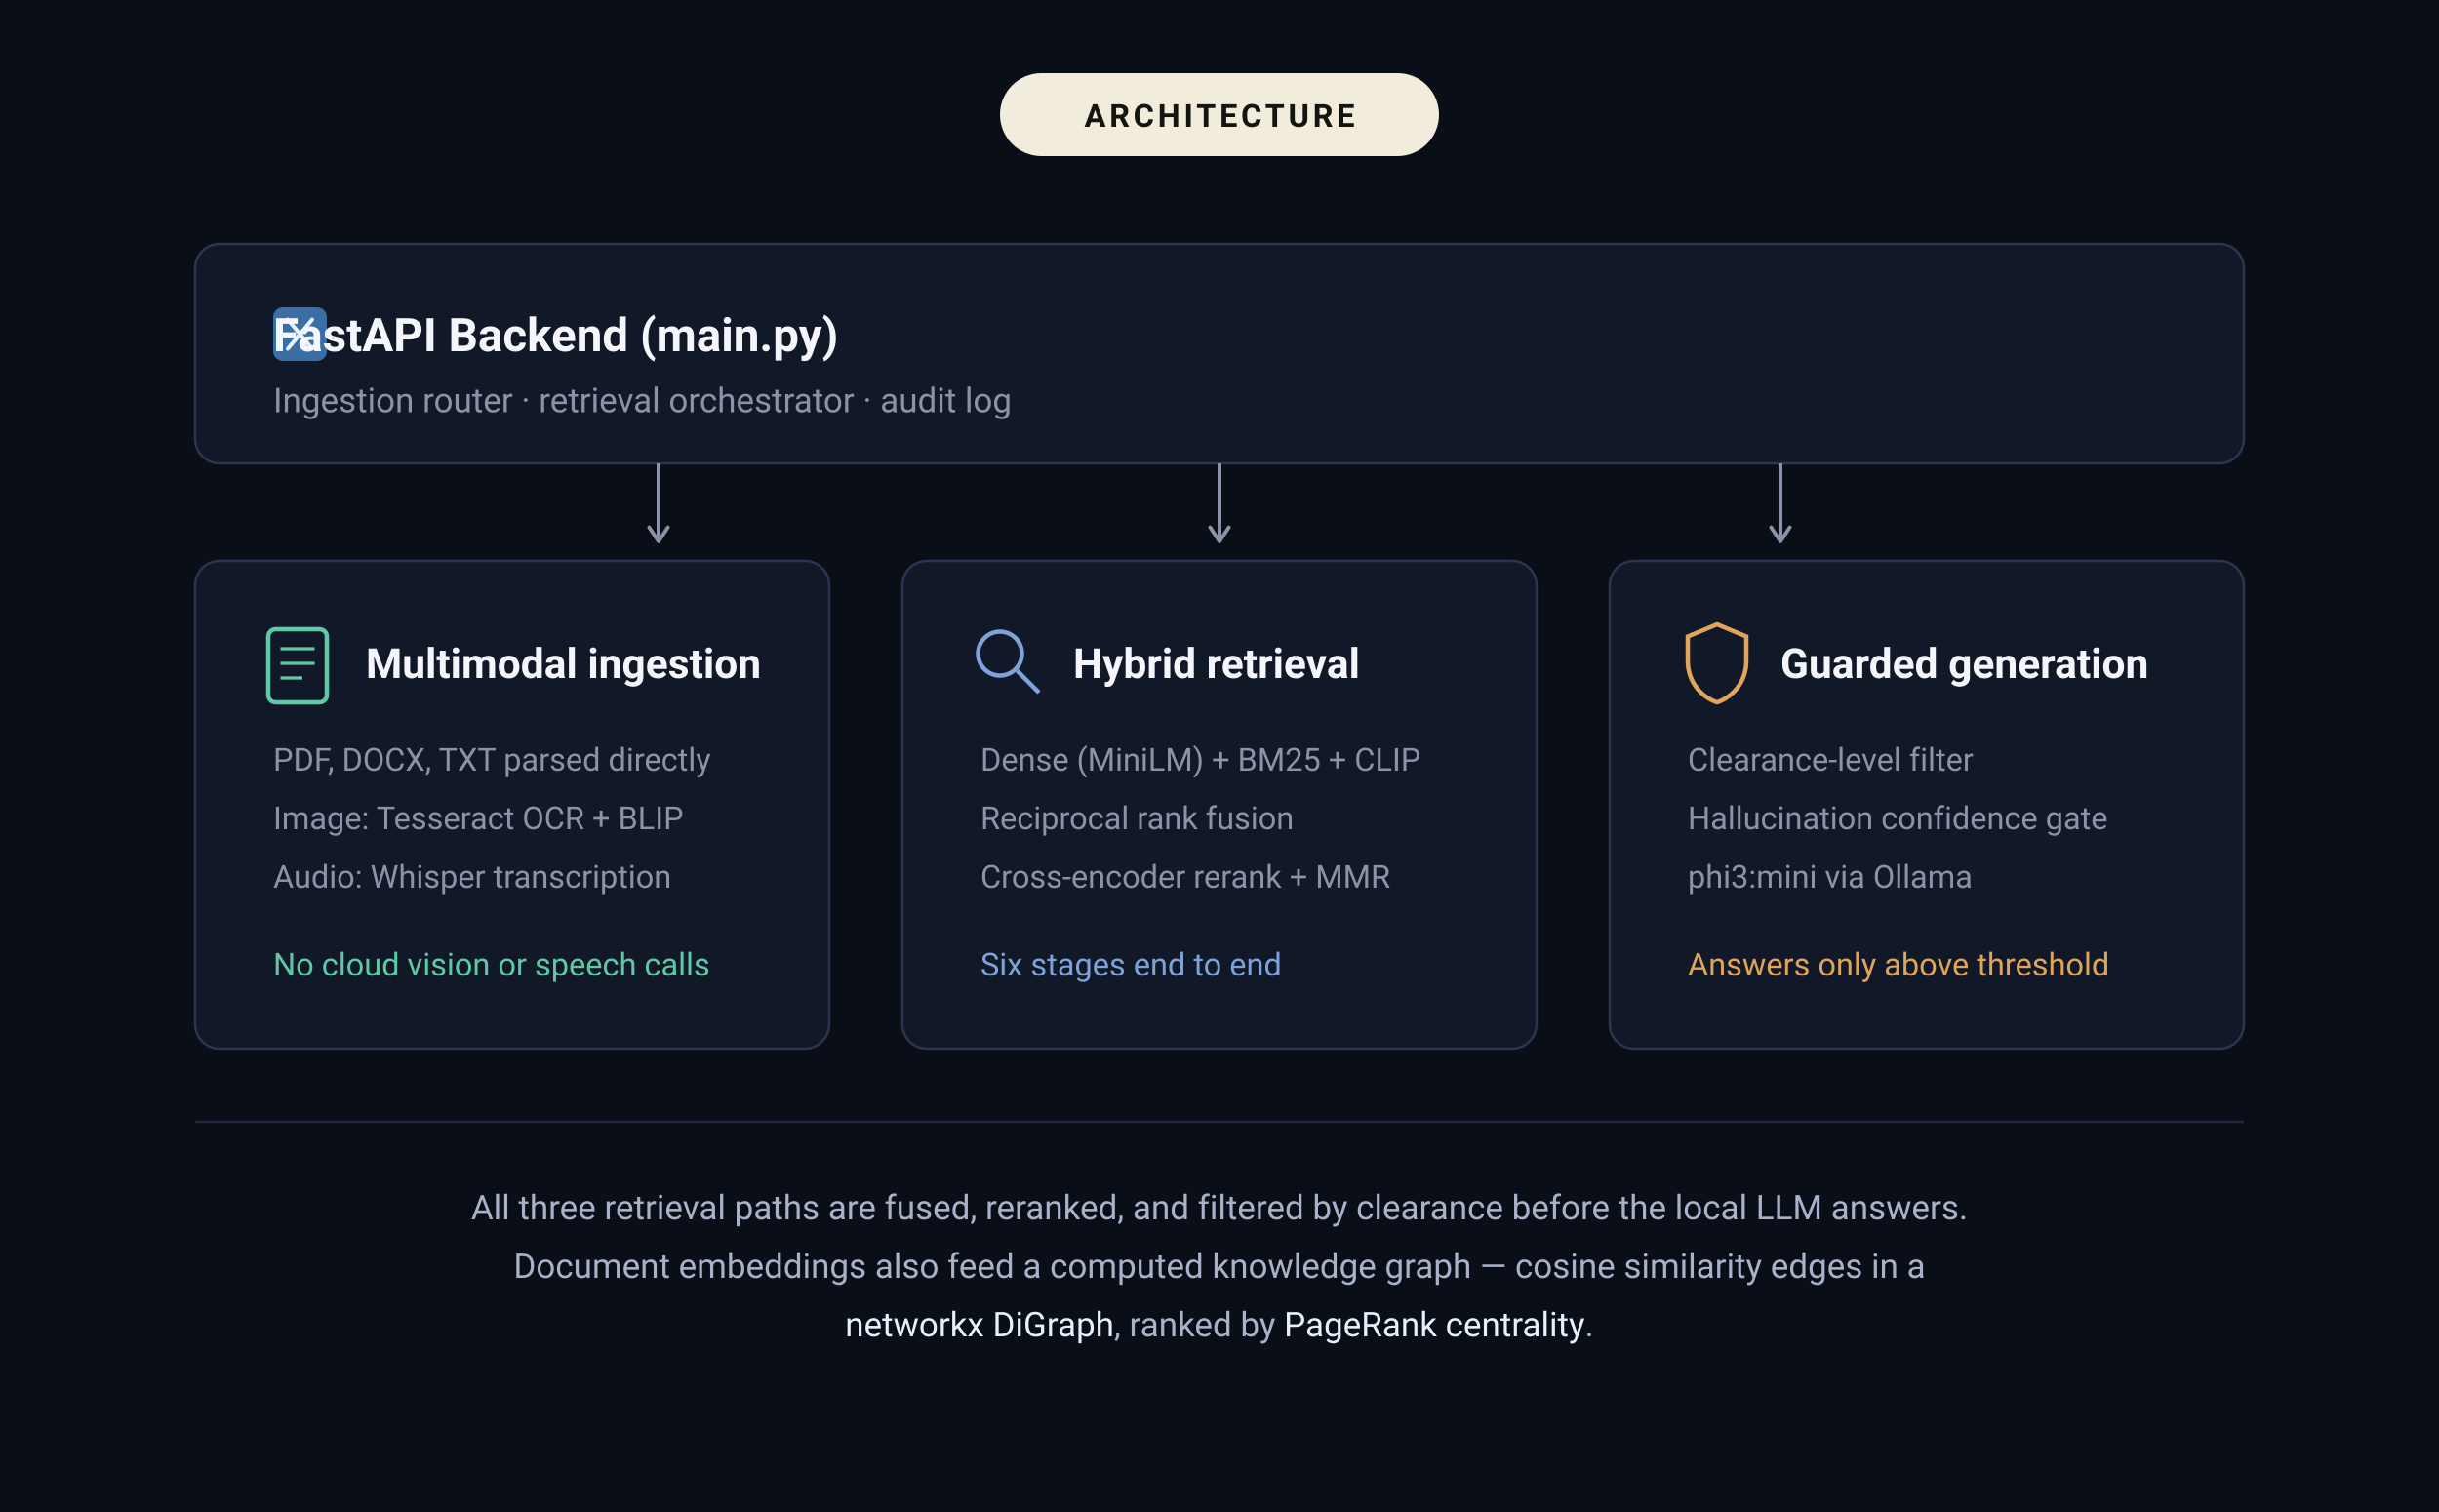
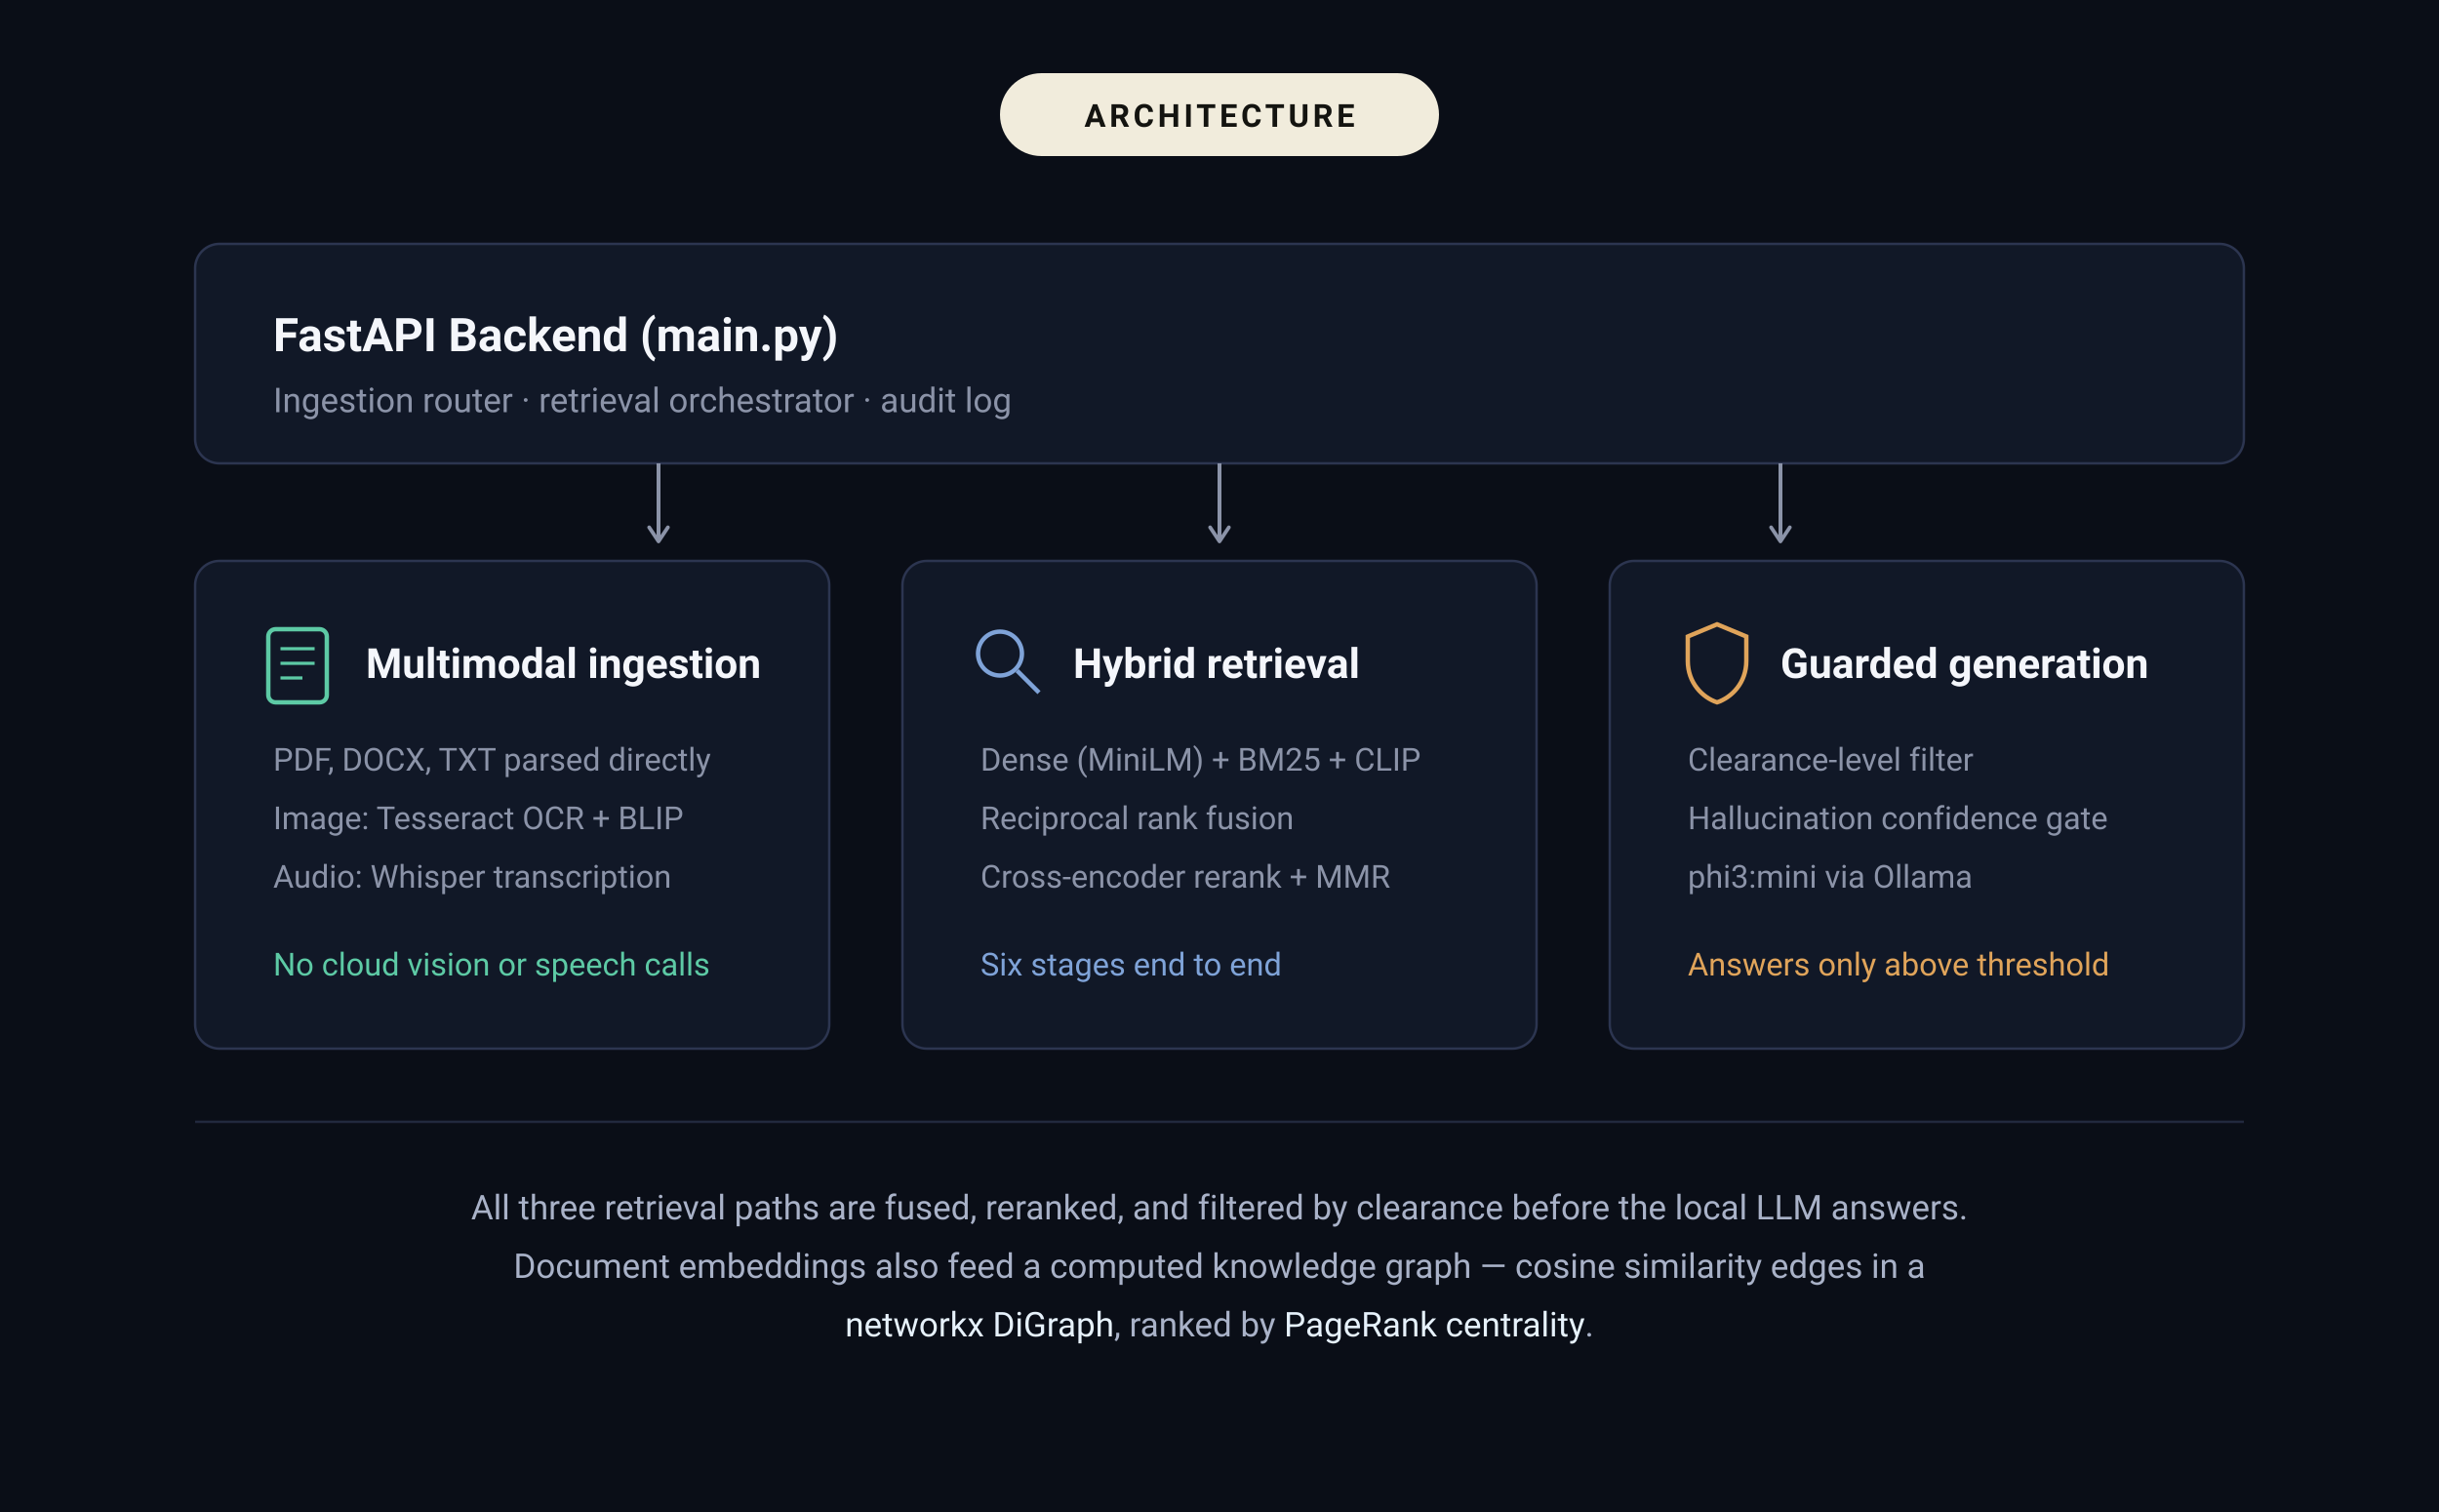
<svg xmlns="http://www.w3.org/2000/svg" width="1000" height="620" viewBox="0 0 1000 620" font-family="-apple-system, Segoe UI, Roboto, Helvetica, Arial, sans-serif">
  <defs>
    <marker id="arrow" viewBox="0 0 10 10" refX="8" refY="5" markerWidth="6" markerHeight="6" orient="auto-start-reverse">
      <path d="M2 1L8 5L2 9" fill="none" stroke="#8b93a8" stroke-width="1.6" stroke-linecap="round" stroke-linejoin="round" />
    </marker>
  </defs>
  <rect width="1000" height="620" fill="#0a0e17" />
  <rect x="410" y="30" width="180" height="34" rx="17" fill="#f1ecdc" />
  <text x="500" y="52" text-anchor="middle" font-size="13" font-weight="700" letter-spacing="1.5" fill="#141410">ARCHITECTURE</text>
  <rect x="80" y="100" width="840" height="90" rx="10" fill="#111827" stroke="#2c3550" stroke-width="1" />
-   <g>
-     <rect x="112" y="126" width="22" height="22" rx="4" fill="#3a6ea5" />
-     <path d="M118 143 L128 131 M118 131 L128 143" stroke="#eaf2fb" stroke-width="1.6" stroke-linecap="round" />
-   </g>
  <text x="112" y="144" font-size="19" font-weight="700" fill="#f4f6fb">FastAPI Backend (main.py)</text>
  <text x="112" y="169" font-size="14" fill="#8b93a8">Ingestion router · retrieval orchestrator · audit log</text>
  <line x1="270" y1="190" x2="270" y2="222" stroke="#8b93a8" stroke-width="1.6" marker-end="url(#arrow)" />
  <line x1="500" y1="190" x2="500" y2="222" stroke="#8b93a8" stroke-width="1.6" marker-end="url(#arrow)" />
  <line x1="730" y1="190" x2="730" y2="222" stroke="#8b93a8" stroke-width="1.6" marker-end="url(#arrow)" />
  <rect x="80" y="230" width="260" height="200" rx="10" fill="#111827" stroke="#2c3550" stroke-width="1" />
  <g transform="translate(110,258)">
    <rect x="0" y="0" width="24" height="30" rx="3" fill="none" stroke="#5dcaa5" stroke-width="1.8" />
    <line x1="5" y1="8" x2="19" y2="8" stroke="#5dcaa5" stroke-width="1.3" />
    <line x1="5" y1="14" x2="19" y2="14" stroke="#5dcaa5" stroke-width="1.3" />
    <line x1="5" y1="20" x2="14" y2="20" stroke="#5dcaa5" stroke-width="1.3" />
  </g>
  <text x="150" y="278" font-size="17" font-weight="700" fill="#f4f6fb">Multimodal ingestion</text>
  <text x="112" y="316" font-size="13" fill="#8b93a8">PDF, DOCX, TXT parsed directly</text>
  <text x="112" y="340" font-size="13" fill="#8b93a8">Image: Tesseract OCR + BLIP</text>
  <text x="112" y="364" font-size="13" fill="#8b93a8">Audio: Whisper transcription</text>
  <text x="112" y="400" font-size="13" fill="#5dcaa5">No cloud vision or speech calls</text>
  <rect x="370" y="230" width="260" height="200" rx="10" fill="#111827" stroke="#2c3550" stroke-width="1" />
  <g transform="translate(400,258)" stroke="#7fa3d8" stroke-width="1.8" fill="none">
    <circle cx="10" cy="10" r="9" />
    <line x1="17" y1="17" x2="26" y2="26" />
  </g>
  <text x="440" y="278" font-size="17" font-weight="700" fill="#f4f6fb">Hybrid retrieval</text>
  <text x="402" y="316" font-size="13" fill="#8b93a8">Dense (MiniLM) + BM25 + CLIP</text>
  <text x="402" y="340" font-size="13" fill="#8b93a8">Reciprocal rank fusion</text>
  <text x="402" y="364" font-size="13" fill="#8b93a8">Cross-encoder rerank + MMR</text>
  <text x="402" y="400" font-size="13" fill="#7fa3d8">Six stages end to end</text>
  <rect x="660" y="230" width="260" height="200" rx="10" fill="#111827" stroke="#2c3550" stroke-width="1" />
  <g transform="translate(692,256)" stroke="#e0a45a" stroke-width="1.8" fill="none">
    <path d="M12 0 L24 5 V15 C24 24 18 30 12 32 C6 30 0 24 0 15 V5 Z" />
  </g>
  <text x="730" y="278" font-size="17" font-weight="700" fill="#f4f6fb">Guarded generation</text>
  <text x="692" y="316" font-size="13" fill="#8b93a8">Clearance-level filter</text>
  <text x="692" y="340" font-size="13" fill="#8b93a8">Hallucination confidence gate</text>
  <text x="692" y="364" font-size="13" fill="#8b93a8">phi3:mini via Ollama</text>
  <text x="692" y="400" font-size="13" fill="#e0a45a">Answers only above threshold</text>
  <line x1="80" y1="460" x2="920" y2="460" stroke="#22293e" stroke-width="1" />
  <text x="500" y="500" text-anchor="middle" font-size="14" fill="#a9b2c8">All three retrieval paths are fused, reranked, and filtered by clearance before the local LLM answers.</text>
  <text x="500" y="524" text-anchor="middle" font-size="14" fill="#a9b2c8">Document embeddings also feed a computed knowledge graph — cosine similarity edges in a</text>
  <text x="500" y="548" text-anchor="middle" font-size="14" fill="#a9b2c8">
    <tspan fill="#e6f1fb">networkx DiGraph</tspan>, ranked by <tspan fill="#e6f1fb">PageRank centrality</tspan>.</text>
</svg>
